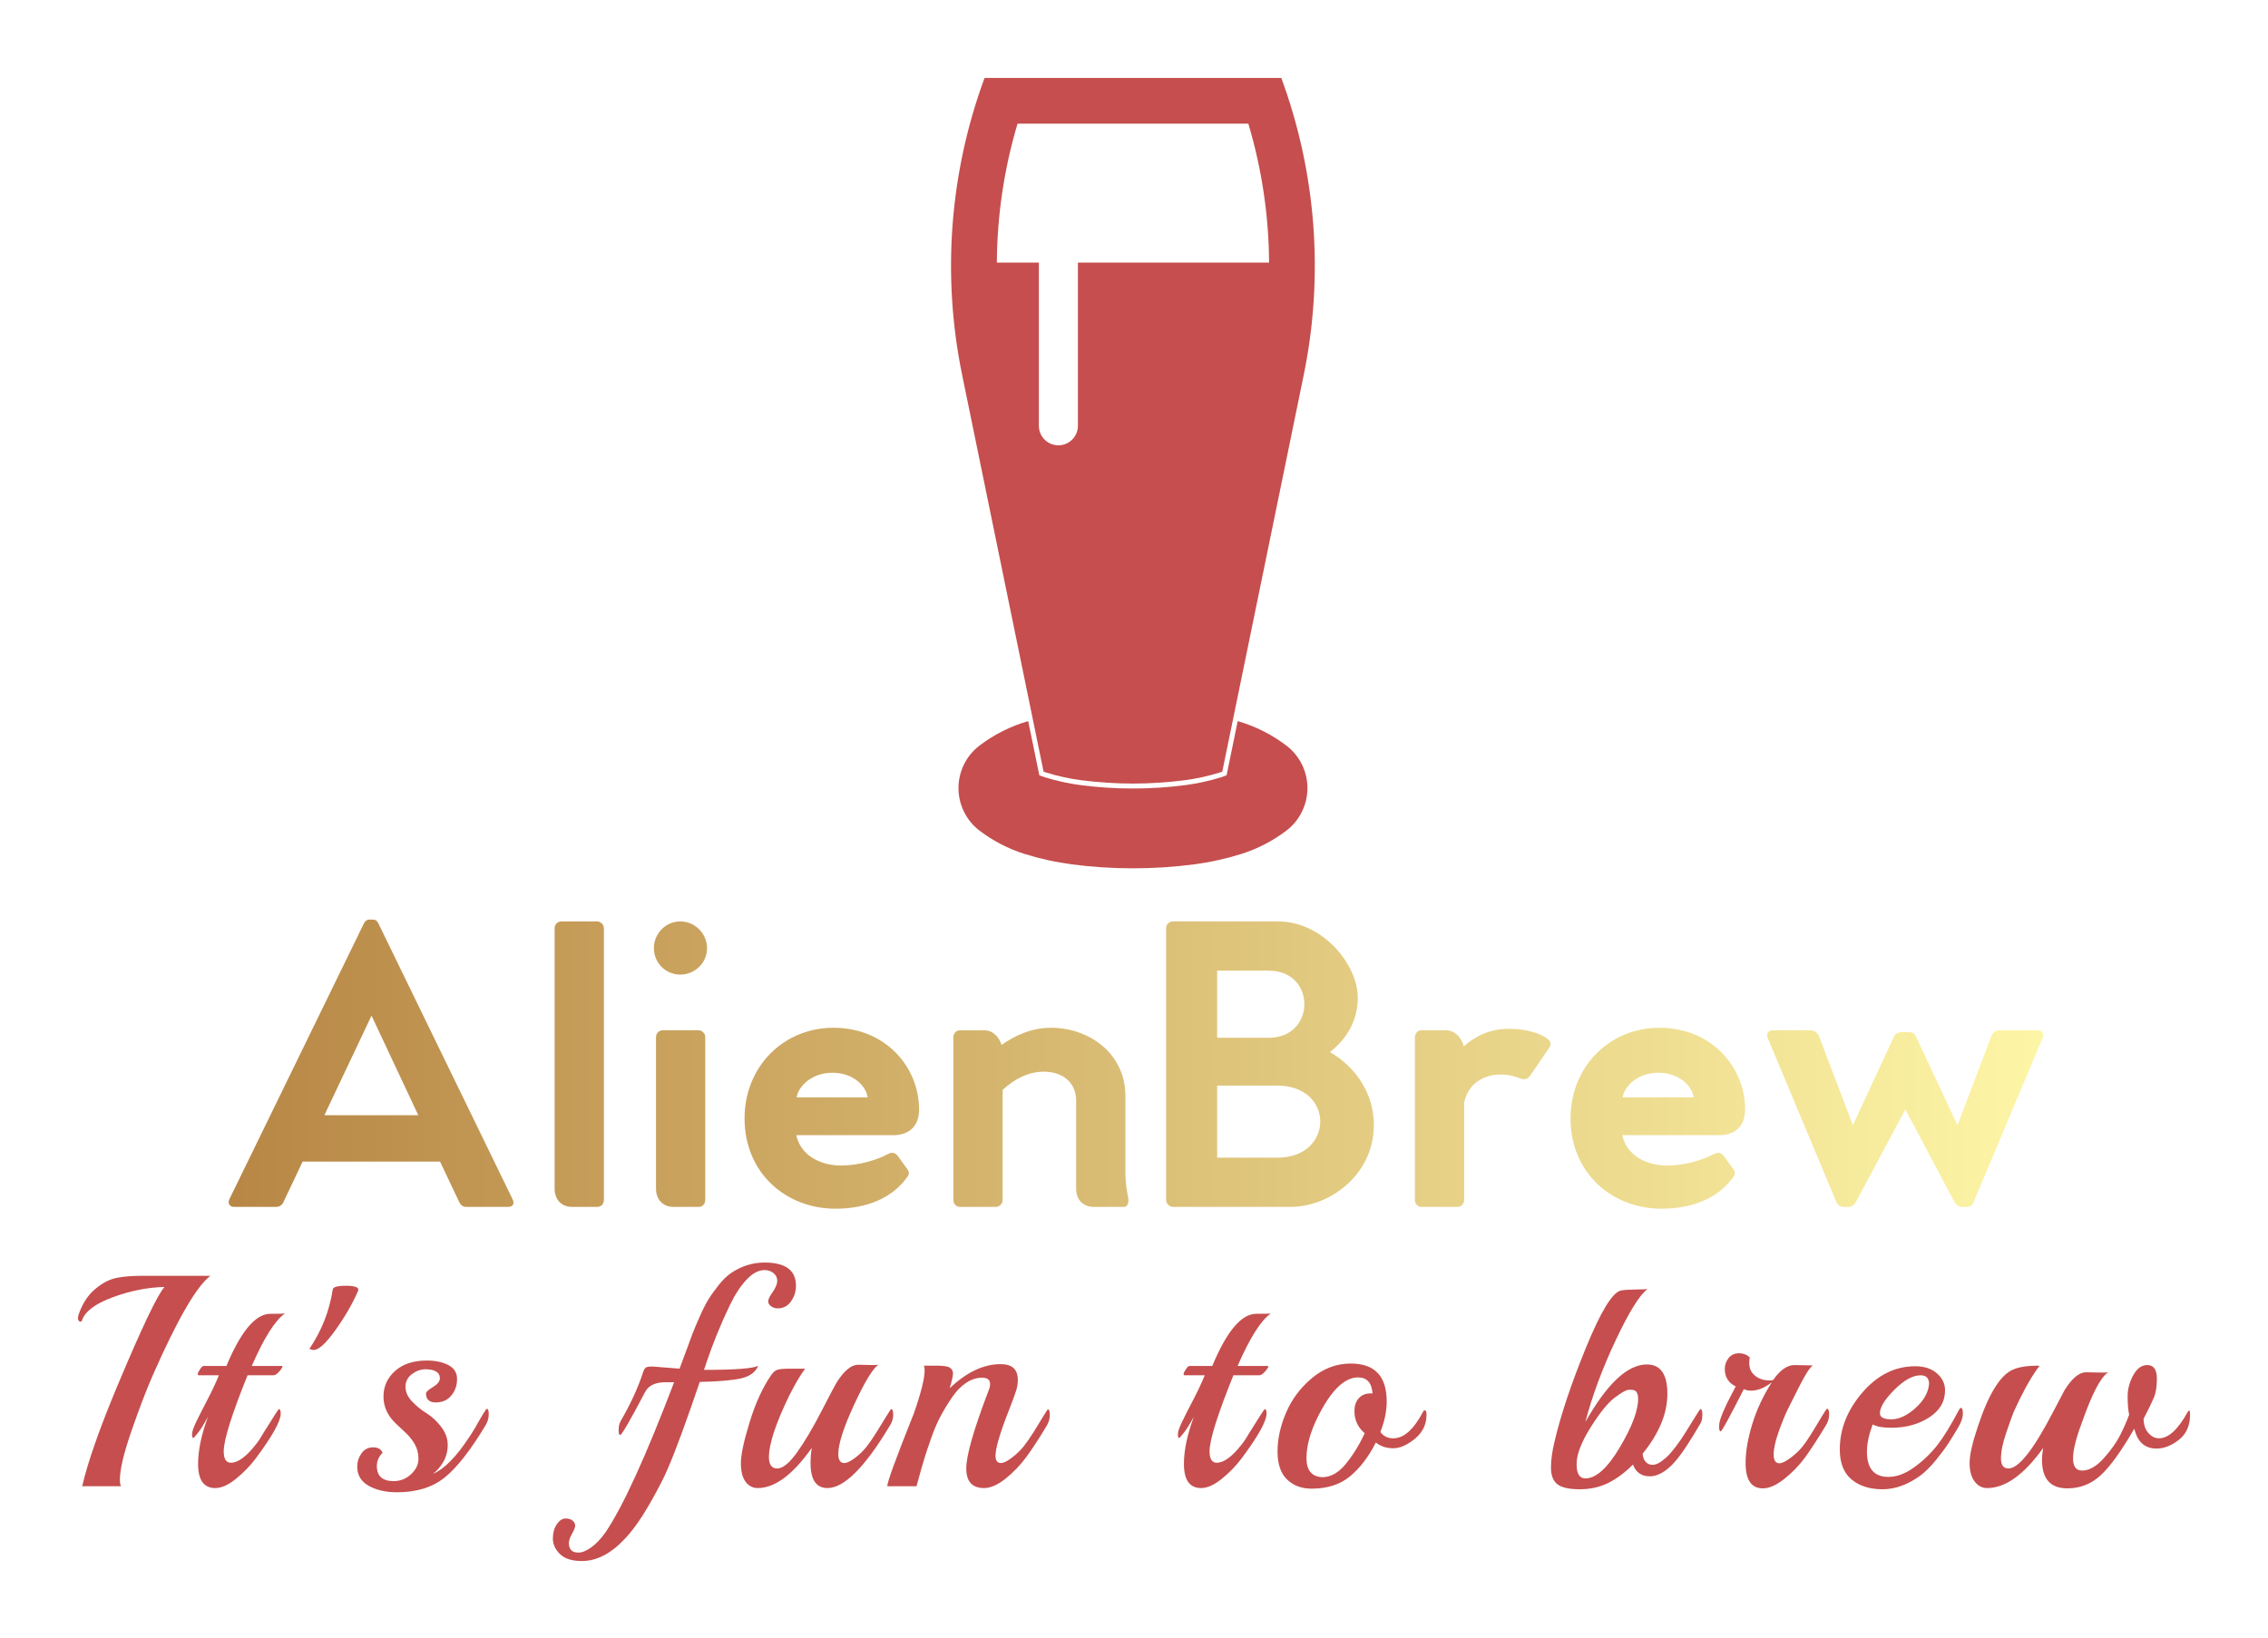
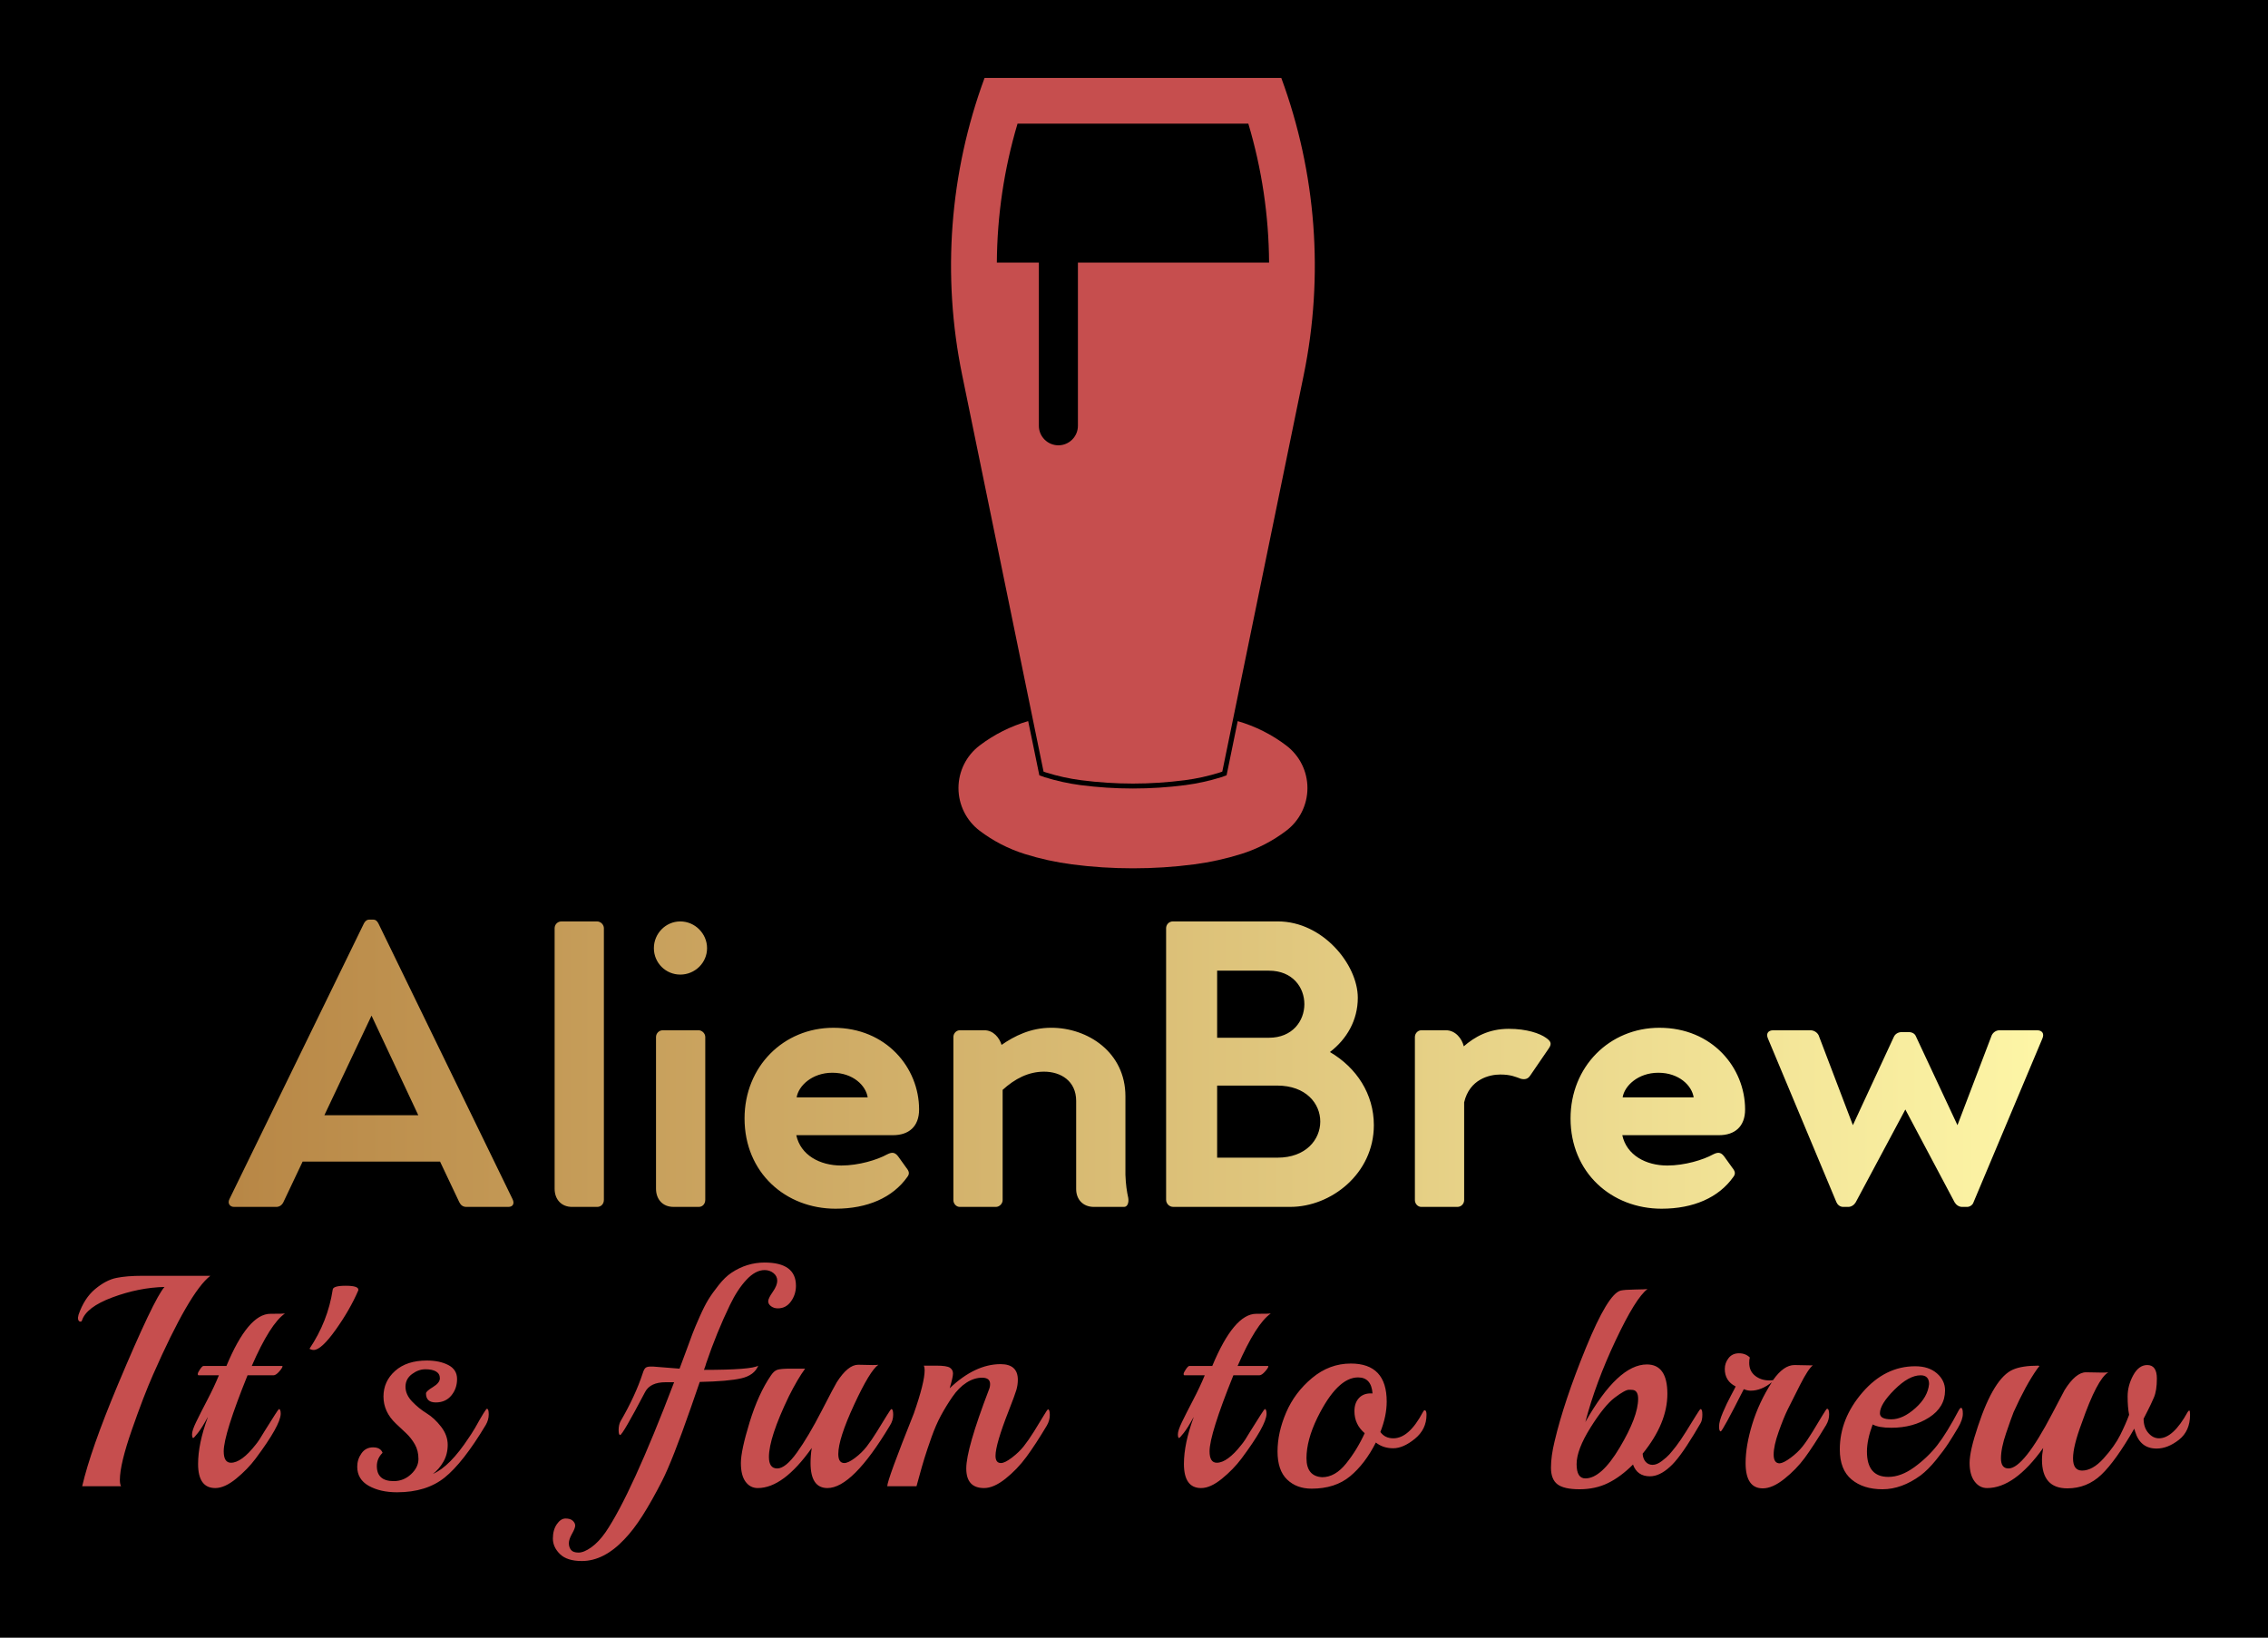
<svg xmlns="http://www.w3.org/2000/svg" version="1.1" width="3144.088" height="2270.886">
+   <rect fill="#000" width="3144.088" height="2270.886" />
  <g transform="scale(7.204376) translate(10, 10)">
    <defs id="SvgjsDefs3269">
      <linearGradient id="SvgjsLinearGradient3274">
        <stop id="SvgjsStop3275" stop-color="#b88746" offset="0" />
        <stop id="SvgjsStop3276" stop-color="#fdf5a6" offset="1" />
      </linearGradient>
    </defs>
    <g id="SvgjsG3270" featureKey="root" fill="#000000" transform="matrix(1,0,0,1,0,0)" />
    <g id="SvgjsG3271" featureKey="symbol1" fill="#c64e4e" transform="matrix(1.652313,0,0,1.652313,124.9146,-2.415579)">
      <path d="M60.691,85.293c-0.1,0.035-0.21,0.075-0.31,0.105c-1.319,0.415-2.679,0.715-4.058,0.895c-2,0.255-4.02,0.391-6.039,0.391  c-2.02,0-4.033-0.136-6.037-0.391c-1.375-0.18-2.735-0.479-4.06-0.895c-0.1-0.03-0.205-0.07-0.309-0.105l-9.482-46.208  c-2.374-11.551-1.469-23.532,2.61-34.597h34.557c4.078,11.065,4.982,23.046,2.613,34.597L60.691,85.293z M39.33,45.008  c0,1.255,1.02,2.274,2.274,2.274c1.254,0,2.274-1.02,2.274-2.274V26h22.262c-0.031-5.478-0.846-10.926-2.415-16.184h-26.88  C35.281,15.074,34.471,20.522,34.437,26h4.893V45.008z" />
      <g>
        <path d="M38.085,79.41c-2.044,0.59-3.958,1.551-5.653,2.839c-1.549,1.175-2.464,3.01-2.464,4.959s0.916,3.793,2.464,4.968   c1.58,1.199,3.358,2.114,5.248,2.709c1.789,0.561,3.629,0.965,5.488,1.209c2.36,0.311,4.739,0.461,7.118,0.461   c2.384,0,4.759-0.15,7.123-0.461c1.864-0.244,3.698-0.648,5.488-1.209c1.895-0.595,3.662-1.51,5.243-2.709   c1.554-1.175,2.468-3.019,2.468-4.968s-0.914-3.784-2.468-4.959C66.445,80.961,64.53,80,62.486,79.41l-0.585,2.854l-0.71,3.458   c-0.21,0.08-0.42,0.155-0.635,0.226c-1.359,0.42-2.749,0.729-4.158,0.915c-2.023,0.264-4.068,0.395-6.113,0.395   c-2.045,0-4.083-0.131-6.112-0.395c-1.41-0.186-2.799-0.495-4.154-0.915c-0.214-0.07-0.425-0.146-0.634-0.226l-0.709-3.458   L38.085,79.41z" />
      </g>
    </g>
    <g id="SvgjsG3272" featureKey="text1" fill="url(#SvgjsLinearGradient3274)" transform="matrix(4.052458,0,0,4.052458,31.19823,125.0349)">
      <path d="M14.169 23.627 c0.102 0.203 0.034 0.373 -0.203 0.373 l-1.983 0 c-0.169 0 -0.271 -0.085 -0.339 -0.22 l-0.915 -1.932 l-6.526 0 l-0.915 1.932 c-0.068 0.136 -0.186 0.22 -0.339 0.22 l-2 0 c-0.203 0 -0.322 -0.169 -0.22 -0.373 l6.39 -13.102 c0.068 -0.119 0.152 -0.17 0.237 -0.17 l0.203 0 c0.102 0 0.169 0.051 0.237 0.17 z M5.237 19.644 l4.458 0 l-2.22 -4.729 z M18.186 10.441 l-1.695 -0 c-0.187 0 -0.322 0.153 -0.322 0.322 l0 12.373 c0 0.492 0.305 0.864 0.831 0.864 l1.186 0 c0.186 0 0.322 -0.135 0.322 -0.339 l0 -12.898 c0 -0.169 -0.153 -0.322 -0.322 -0.322 z M22.136 12.966 c-0.695 0 -1.254 -0.559 -1.254 -1.254 s0.559 -1.271 1.254 -1.271 c0.695 0 1.271 0.576 1.271 1.271 s-0.576 1.254 -1.271 1.254 z M23 15.61 l-1.695 0 c-0.186 0 -0.322 0.153 -0.322 0.322 l0 7.203 c0 0.492 0.305 0.864 0.831 0.864 l1.203 0 c0.169 0 0.305 -0.135 0.305 -0.339 l0 -7.729 c0 -0.169 -0.153 -0.322 -0.322 -0.322 z M32.237 20.593 c0.746 0 1.238 -0.407 1.238 -1.22 c0 -1.983 -1.559 -3.881 -4.068 -3.881 c-2.373 0 -4.22 1.847 -4.22 4.305 c0 2.576 1.949 4.288 4.322 4.288 c1.508 0 2.712 -0.525 3.407 -1.508 c0.119 -0.153 0.085 -0.271 -0.051 -0.441 l-0.39 -0.542 c-0.169 -0.22 -0.322 -0.186 -0.525 -0.085 c-0.458 0.254 -1.339 0.525 -2.17 0.525 c-1.017 0 -1.932 -0.492 -2.136 -1.44 l4.593 0 z M27.661 18.797 c0.085 -0.542 0.729 -1.169 1.695 -1.169 c0.983 0 1.593 0.61 1.678 1.169 l-3.373 0 z M43.407 23.576 c0.034 0.22 -0.034 0.424 -0.203 0.424 l-1.424 0 c-0.542 0 -0.847 -0.373 -0.847 -0.847 l0 -4.186 c0 -0.949 -0.729 -1.39 -1.525 -1.39 c-0.746 0 -1.39 0.339 -1.966 0.864 l0 5.237 c0 0.169 -0.153 0.322 -0.322 0.322 l-1.712 0 c-0.169 0 -0.305 -0.152 -0.305 -0.322 l0 -7.746 c0 -0.169 0.136 -0.322 0.305 -0.322 l1.169 0 c0.424 0 0.712 0.356 0.814 0.695 c0.61 -0.424 1.39 -0.814 2.356 -0.814 c1.746 0 3.525 1.17 3.525 3.254 l0 3.729 c0.017 0.475 0.068 0.797 0.135 1.102 z M52.983 16.644 c1.271 0.746 2.085 2 2.085 3.474 c0 2.305 -2.034 3.881 -3.966 3.881 l-5.559 0 c-0.186 0 -0.339 -0.152 -0.339 -0.339 l0 -12.898 c0 -0.169 0.135 -0.322 0.322 -0.322 l4.983 0 c2.136 0 3.797 2.051 3.797 3.627 c0 1.068 -0.525 1.966 -1.322 2.576 z M50.085 15.966 c2.237 0 2.254 -3.186 0 -3.186 l-2.458 0 l0 3.186 l2.458 0 z M50.492 21.661 c2.695 0 2.729 -3.424 -0.017 -3.424 l-2.848 0 l0 3.424 l2.864 0 z M63.237 15.966 c0.22 0.153 0.305 0.271 0.136 0.508 l-0.881 1.288 c-0.102 0.153 -0.237 0.203 -0.441 0.153 c-0.237 -0.085 -0.475 -0.203 -0.983 -0.203 c-0.508 0 -1.458 0.22 -1.712 1.322 l0 4.644 c0 0.169 -0.136 0.322 -0.322 0.322 l-1.712 0 c-0.169 0 -0.305 -0.152 -0.305 -0.322 l0 -7.746 c0 -0.169 0.136 -0.322 0.305 -0.322 l1.169 0 c0.458 0 0.763 0.407 0.847 0.763 c0.509 -0.441 1.17 -0.831 2.136 -0.831 c0.864 0 1.475 0.22 1.763 0.424 z M71.458 20.593 c0.746 0 1.238 -0.407 1.238 -1.22 c0 -1.983 -1.559 -3.881 -4.068 -3.881 c-2.373 0 -4.22 1.847 -4.22 4.305 c0 2.576 1.949 4.288 4.322 4.288 c1.508 0 2.712 -0.525 3.407 -1.508 c0.119 -0.153 0.085 -0.271 -0.051 -0.441 l-0.39 -0.542 c-0.169 -0.22 -0.322 -0.186 -0.525 -0.085 c-0.458 0.254 -1.339 0.525 -2.17 0.525 c-1.017 0 -1.932 -0.492 -2.136 -1.44 l4.593 0 z M66.881 18.797 c0.085 -0.542 0.729 -1.169 1.695 -1.169 c0.983 0 1.593 0.61 1.678 1.169 l-3.373 0 z M86.559 15.61 c0.237 0 0.356 0.153 0.254 0.39 l-3.271 7.78 c-0.034 0.119 -0.169 0.22 -0.305 0.22 l-0.237 0 c-0.153 0 -0.288 -0.102 -0.356 -0.22 l-2.339 -4.407 l-2.356 4.407 c-0.068 0.119 -0.203 0.22 -0.356 0.22 l-0.237 0 c-0.153 0 -0.271 -0.102 -0.322 -0.22 l-3.254 -7.78 c-0.102 -0.237 0.017 -0.39 0.254 -0.39 l1.763 0 c0.169 0 0.322 0.102 0.39 0.237 l1.627 4.271 l1.949 -4.203 c0.068 -0.136 0.203 -0.22 0.39 -0.22 l0.288 0 c0.203 0 0.322 0.085 0.373 0.22 l1.966 4.203 l1.627 -4.271 c0.068 -0.136 0.203 -0.237 0.373 -0.237 l1.78 0 z" />
    </g>
    <g id="SvgjsG3273" featureKey="text3" fill="#c64e4e" transform="matrix(2.901466,0,0,2.901466,3.607296,206.4226)">
      <path d="M4.74 10.04 l4.52 0 q-1.38 1.06 -3.8 6.56 q-0.62 1.4 -1.41 3.67 t-0.79 3.31 q0 0.28 0.08 0.42 l-2.58 0 q0.56 -2.42 2.36 -6.72 q2.4 -5.72 3.1 -6.5 q-1.7 0.04 -3.45 0.69 t-2.03 1.55 q-0.02 0.06 -0.08 0.06 q-0.18 0 -0.18 -0.26 q0 -0.04 0.04 -0.2 q0.38 -1.1 1.1 -1.7 t1.41 -0.74 t1.71 -0.14 z M14.207 12.54 q-0.98 0.68 -2.2 3.48 l2.02 0 l0.02 0.02 q0 0.1 -0.22 0.35 t-0.38 0.25 l-1.72 0 q-1.58 3.92 -1.58 5.04 q0 0.76 0.48 0.76 q0.7 0 1.64 -1.2 q0.22 -0.26 0.58 -0.88 q0.92 -1.48 0.96 -1.48 q0.12 0 0.12 0.32 q-0.02 0.76 -1.66 2.96 q-0.54 0.72 -1.3 1.34 t-1.38 0.62 q-1.14 0 -1.14 -1.6 q0 -1.34 0.64 -3.08 l0 -0.02 q-0.38 0.7 -0.65 1.04 t-0.31 0.34 q-0.08 0 -0.08 -0.25 t0.27 -0.81 t0.74 -1.46 t0.77 -1.64 l-1.34 0 q-0.06 0 -0.06 -0.09 t0.15 -0.31 t0.23 -0.22 l1.52 0 q1.44 -3.46 2.92 -3.46 q0.86 0 0.96 -0.02 z M19.075 11 q-0.56 1.3 -1.51 2.63 t-1.45 1.33 q-0.14 0 -0.28 -0.08 q1.22 -1.82 1.54 -3.92 q0.02 -0.26 0.86 -0.26 t0.84 0.26 l0 0.04 z M27.522 19.94 q-1.5 2.5 -2.72 3.48 t-3.16 0.98 q-1.12 0 -1.88 -0.43 t-0.76 -1.27 q0 -0.48 0.28 -0.88 t0.77 -0.4 t0.63 0.36 q-0.38 0.38 -0.38 0.88 q0 1 1.12 1 q0.66 0 1.15 -0.46 t0.49 -1.01 t-0.24 -0.97 t-0.58 -0.74 l-0.68 -0.64 q-0.82 -0.78 -0.82 -1.79 t0.77 -1.7 t2.11 -0.69 q0.84 0 1.42 0.3 t0.58 0.93 t-0.38 1.09 t-1.03 0.46 t-0.65 -0.6 q0 -0.14 0.46 -0.42 t0.46 -0.58 t-0.25 -0.45 t-0.71 -0.15 t-0.89 0.32 t-0.43 0.84 t0.44 0.98 t0.96 0.78 t0.96 0.89 t0.44 1.2 t-0.29 1.13 t-0.69 0.8 q1.12 -0.48 2.38 -2.4 q0.12 -0.16 0.42 -0.66 q0.7 -1.26 0.78 -1.26 q0.12 0 0.12 0.37 t-0.2 0.71 z  M38.097 17.74 q-1.5 2.86 -1.66 2.86 q-0.1 0 -0.1 -0.33 t0.12 -0.57 q0.98 -1.68 1.48 -3.2 q0.08 -0.26 0.18 -0.35 t0.34 -0.09 l0.16 0 l1.76 0.14 q0.12 -0.3 0.41 -1.1 t0.45 -1.22 t0.48 -1.14 t0.58 -1.14 t0.68 -0.95 t0.84 -0.81 q1.02 -0.68 2.2 -0.68 q2.08 0 2.08 1.54 q0 0.58 -0.33 1.04 t-0.87 0.46 q-0.26 0 -0.45 -0.14 t-0.19 -0.33 t0.3 -0.62 t0.3 -0.74 t-0.25 -0.51 t-0.59 -0.2 q-0.6 0 -1.2 0.64 t-1.1 1.68 q-0.88 1.82 -1.58 3.88 q-0.02 0.1 -0.04 0.14 q-0.06 0.16 -0.1 0.28 q3.16 0 3.6 -0.28 q-0.26 0.64 -1.12 0.84 t-2.76 0.24 l-0.58 1.68 q-1.24 3.56 -1.92 4.89 t-1.29 2.29 t-1.21 1.58 q-1.36 1.44 -2.82 1.44 q-0.98 0 -1.45 -0.46 t-0.47 -1.03 t0.26 -0.95 t0.58 -0.38 t0.48 0.15 t0.16 0.32 t-0.21 0.54 t-0.21 0.63 t0.14 0.44 t0.5 0.18 t0.85 -0.35 t0.95 -1.01 q1.72 -2.54 4.54 -9.94 l-0.56 0 q-1.02 0 -1.36 0.64 z M52.225 15.94 l0.96 0.02 q0.3 0 0.38 -0.02 q-0.56 0.38 -1.61 2.65 t-1.05 3.27 q0 0.6 0.4 0.6 q0.26 0 0.71 -0.34 t0.77 -0.75 t0.69 -1.01 t0.64 -1.04 t0.31 -0.44 q0.12 0 0.12 0.38 t-0.22 0.72 q-2.48 4.14 -4.14 4.14 q-1.12 0 -1.12 -1.66 q0 -0.52 0.08 -1 q-1.88 2.66 -3.58 2.66 q-0.5 0 -0.81 -0.42 t-0.31 -1.24 t0.58 -2.71 t1.42 -3.11 q0.2 -0.3 0.43 -0.37 t0.87 -0.07 l0.96 0 q-0.5 0.68 -1.08 1.84 q-1.32 2.74 -1.32 4.02 q0 0.76 0.55 0.76 t1.31 -1.06 t1.63 -2.75 t1.01 -1.91 q0.74 -1.16 1.42 -1.16 z M64.732 19.98 q-0.74 1.24 -1.35 2.07 t-1.39 1.45 t-1.42 0.62 q-1.18 0 -1.18 -1.3 t1.5 -5.22 q0.08 -0.18 0.08 -0.38 q0 -0.42 -0.53 -0.42 t-1.04 0.33 t-0.93 0.94 t-0.76 1.24 t-0.63 1.45 t-0.46 1.37 t-0.34 1.18 t-0.19 0.69 l-1.94 0 q0 -0.42 1.76 -4.82 q0.72 -2.06 0.72 -2.88 q0 -0.2 -0.06 -0.3 l0.84 0 q0.7 0 0.9 0.14 t0.2 0.38 t-0.22 0.98 q1.68 -1.6 3.38 -1.6 q1.14 0 1.14 1.04 q0 0.34 -0.1 0.68 t-0.5 1.36 q-0.88 2.24 -0.88 3 q0 0.48 0.36 0.48 q0.26 0 0.73 -0.36 t0.78 -0.75 t0.68 -0.98 t0.63 -1.03 t0.3 -0.44 q0.12 0 0.12 0.37 t-0.2 0.71 z  M79.587 12.54 q-0.98 0.68 -2.2 3.48 l2.02 0 l0.02 0.02 q0 0.1 -0.22 0.35 t-0.38 0.25 l-1.72 0 q-1.58 3.92 -1.58 5.04 q0 0.76 0.48 0.76 q0.7 0 1.64 -1.2 q0.22 -0.26 0.58 -0.88 q0.92 -1.48 0.96 -1.48 q0.12 0 0.12 0.32 q-0.02 0.76 -1.66 2.96 q-0.54 0.72 -1.3 1.34 t-1.38 0.62 q-1.14 0 -1.14 -1.6 q0 -1.34 0.64 -3.08 l0 -0.02 q-0.38 0.7 -0.65 1.04 t-0.31 0.34 q-0.08 0 -0.08 -0.25 t0.27 -0.81 t0.74 -1.46 t0.77 -1.64 l-1.34 0 q-0.06 0 -0.06 -0.09 t0.15 -0.31 t0.23 -0.22 l1.52 0 q1.44 -3.46 2.92 -3.46 q0.86 0 0.96 -0.02 z M89.675 19.08 q0.06 -0.12 0.12 -0.12 q0.12 0 0.12 0.3 q0 0.96 -0.77 1.59 t-1.44 0.63 t-1.15 -0.38 q-0.72 1.42 -1.71 2.24 t-2.55 0.82 q-1 0 -1.63 -0.61 t-0.63 -1.86 t0.57 -2.58 t1.72 -2.29 t2.57 -0.96 q2.38 0 2.38 2.52 q0 0.96 -0.42 2.02 q0.3 0.42 0.86 0.42 q1.04 0 1.96 -1.74 z M86.335 17.84 q-0.08 -1.06 -0.96 -1.06 q-1.38 0 -2.7 2.68 q-0.72 1.48 -0.72 2.68 t1.04 1.26 q0.86 0 1.59 -0.91 t1.23 -2.01 q-0.68 -0.58 -0.68 -1.46 q0 -0.54 0.29 -0.86 t0.79 -0.32 l0.12 0 z  M108.089 18.88 q0.12 0 0.12 0.37 t-0.12 0.57 l-0.44 0.74 q-0.98 1.62 -1.6 2.16 q-0.68 0.62 -1.32 0.62 q-0.84 0 -1.12 -0.78 q-0.82 0.82 -1.66 1.23 t-1.88 0.41 t-1.47 -0.33 t-0.43 -1.1 t0.24 -1.75 q0.62 -2.64 2.08 -6.21 t2.3 -3.79 q0.26 -0.06 0.95 -0.07 t0.83 -0.03 q-0.78 0.58 -2.11 3.4 t-2.01 5.42 q2.16 -3.82 4.08 -3.82 q1.36 0 1.36 1.95 t-1.64 3.97 q0.02 0.34 0.2 0.54 t0.46 0.2 t0.61 -0.25 t0.5 -0.44 t0.45 -0.55 t0.66 -0.97 t0.65 -1.05 t0.31 -0.44 z M103.649 17.62 q-0.06 -0.02 -0.31 -0.02 t-0.94 0.52 t-1.61 1.99 t-0.92 2.42 t0.58 0.95 q1.06 0 2.28 -2.05 t1.22 -3.23 q0 -0.5 -0.3 -0.58 z M114.317 15.96 l1.02 0.02 l0.2 0 q-0.3 0.22 -0.85 1.3 t-0.82 1.63 t-0.6 1.48 t-0.33 1.51 t0.4 0.58 q0.26 -0.02 0.73 -0.37 t0.78 -0.74 t0.68 -1 t0.64 -1.06 t0.31 -0.45 q0.14 0 0.14 0.37 t-0.2 0.71 q-0.86 1.42 -1.42 2.18 t-1.35 1.39 t-1.43 0.63 q-1.14 0 -1.14 -1.68 q0 -1.14 0.44 -2.58 t1.3 -2.78 q-0.7 0.56 -1.4 0.56 q-0.22 0 -0.46 -0.1 q-1.42 2.8 -1.53 2.8 t-0.11 -0.33 t0.25 -0.92 t0.54 -1.13 t0.31 -0.6 q-0.72 -0.36 -0.72 -1.16 q0 -0.4 0.25 -0.72 t0.69 -0.32 t0.72 0.28 q-0.04 0.12 -0.04 0.36 q0 0.54 0.39 0.85 t0.95 0.31 q0.16 0 0.24 -0.02 q0.7 -1 1.42 -1 z M125.364 18.8 q0.12 0 0.12 0.39 t-0.32 0.93 t-0.63 1.02 t-0.83 1.12 t-1.02 1.02 q-1.26 0.92 -2.53 0.92 t-2.05 -0.65 t-0.78 -1.99 q0 -2.04 1.5 -3.78 t3.5 -1.74 q0.9 0 1.44 0.47 t0.54 1.13 q0 1.12 -1.06 1.8 t-2.5 0.68 q-0.84 0 -1.24 -0.22 q-0.38 1.02 -0.38 1.8 q0 1.68 1.42 1.68 q0.84 0 1.73 -0.65 t1.52 -1.46 t1.43 -2.33 q0.08 -0.14 0.14 -0.14 z M123.244 17.22 q0 -0.58 -0.56 -0.58 q-0.78 0 -1.74 0.96 t-0.96 1.56 q0 0.4 0.76 0.4 t1.59 -0.74 t0.91 -1.6 z M133.652 16.44 l1.08 0.02 q0.34 0 0.4 -0.02 q-0.74 0.44 -1.76 3.36 q-0.58 1.54 -0.58 2.35 t0.6 0.81 q0.7 0 1.43 -0.81 t1.1 -1.55 t0.59 -1.34 q-0.1 -0.5 -0.1 -1.22 t0.37 -1.4 t0.93 -0.68 q0.64 0 0.64 0.9 q0 0.8 -0.2 1.26 t-0.4 0.85 t-0.28 0.55 q0 0.58 0.31 0.94 t0.71 0.36 q0.94 0 1.9 -1.74 q0.06 -0.1 0.11 -0.1 t0.05 0.28 q0 1.08 -0.74 1.66 t-1.48 0.58 q-1.08 0 -1.42 -1.12 l-0.06 -0.2 q-1.24 2.16 -2.19 3.06 t-2.25 0.9 q-1.68 0 -1.68 -1.9 q0 -0.34 0.08 -0.78 q-1.9 2.66 -3.72 2.66 q-0.5 0 -0.83 -0.44 t-0.33 -1.23 t0.56 -2.45 q1.06 -3.2 2.32 -3.74 q0.6 -0.26 1.68 -0.26 q0.06 0 0.06 0.08 q0 -0.06 -0.14 0.14 q-0.76 1.08 -1.56 2.86 q-0.16 0.4 -0.5 1.4 t-0.34 1.67 t0.5 0.67 q1 0 2.9 -3.64 q0.8 -1.54 0.82 -1.56 q0.74 -1.18 1.42 -1.18 z" />
    </g>
  </g>
</svg>
